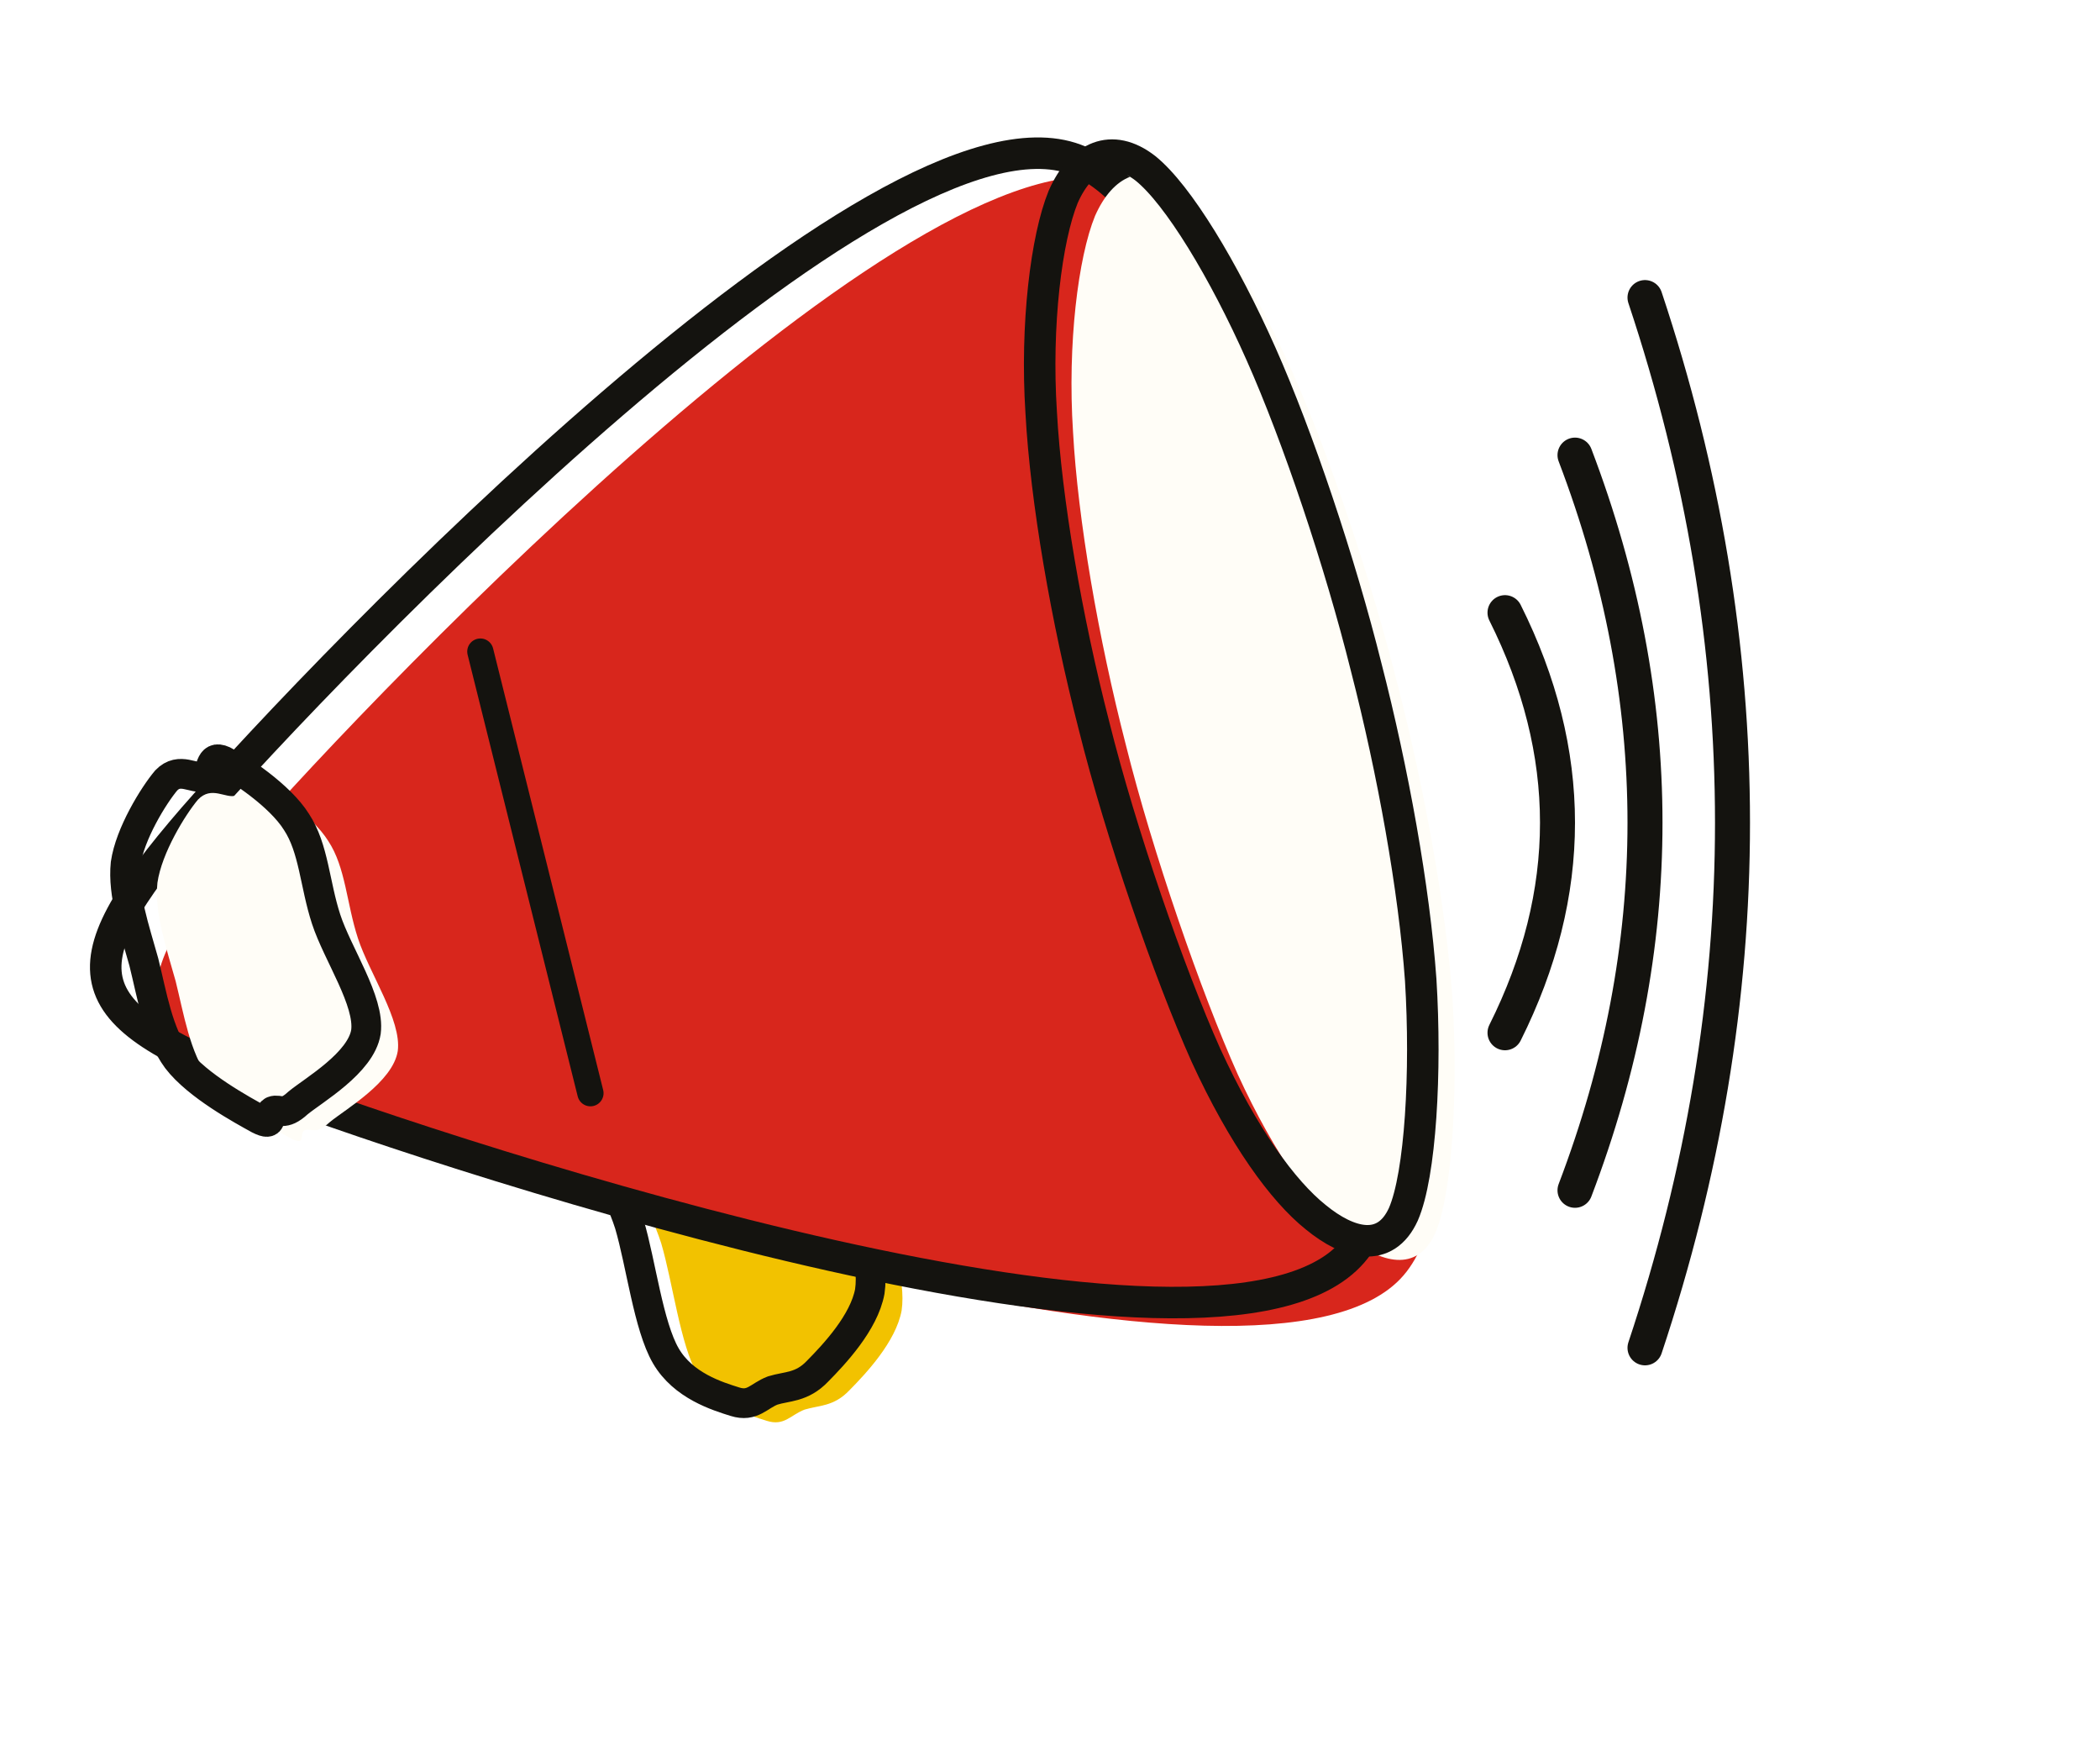
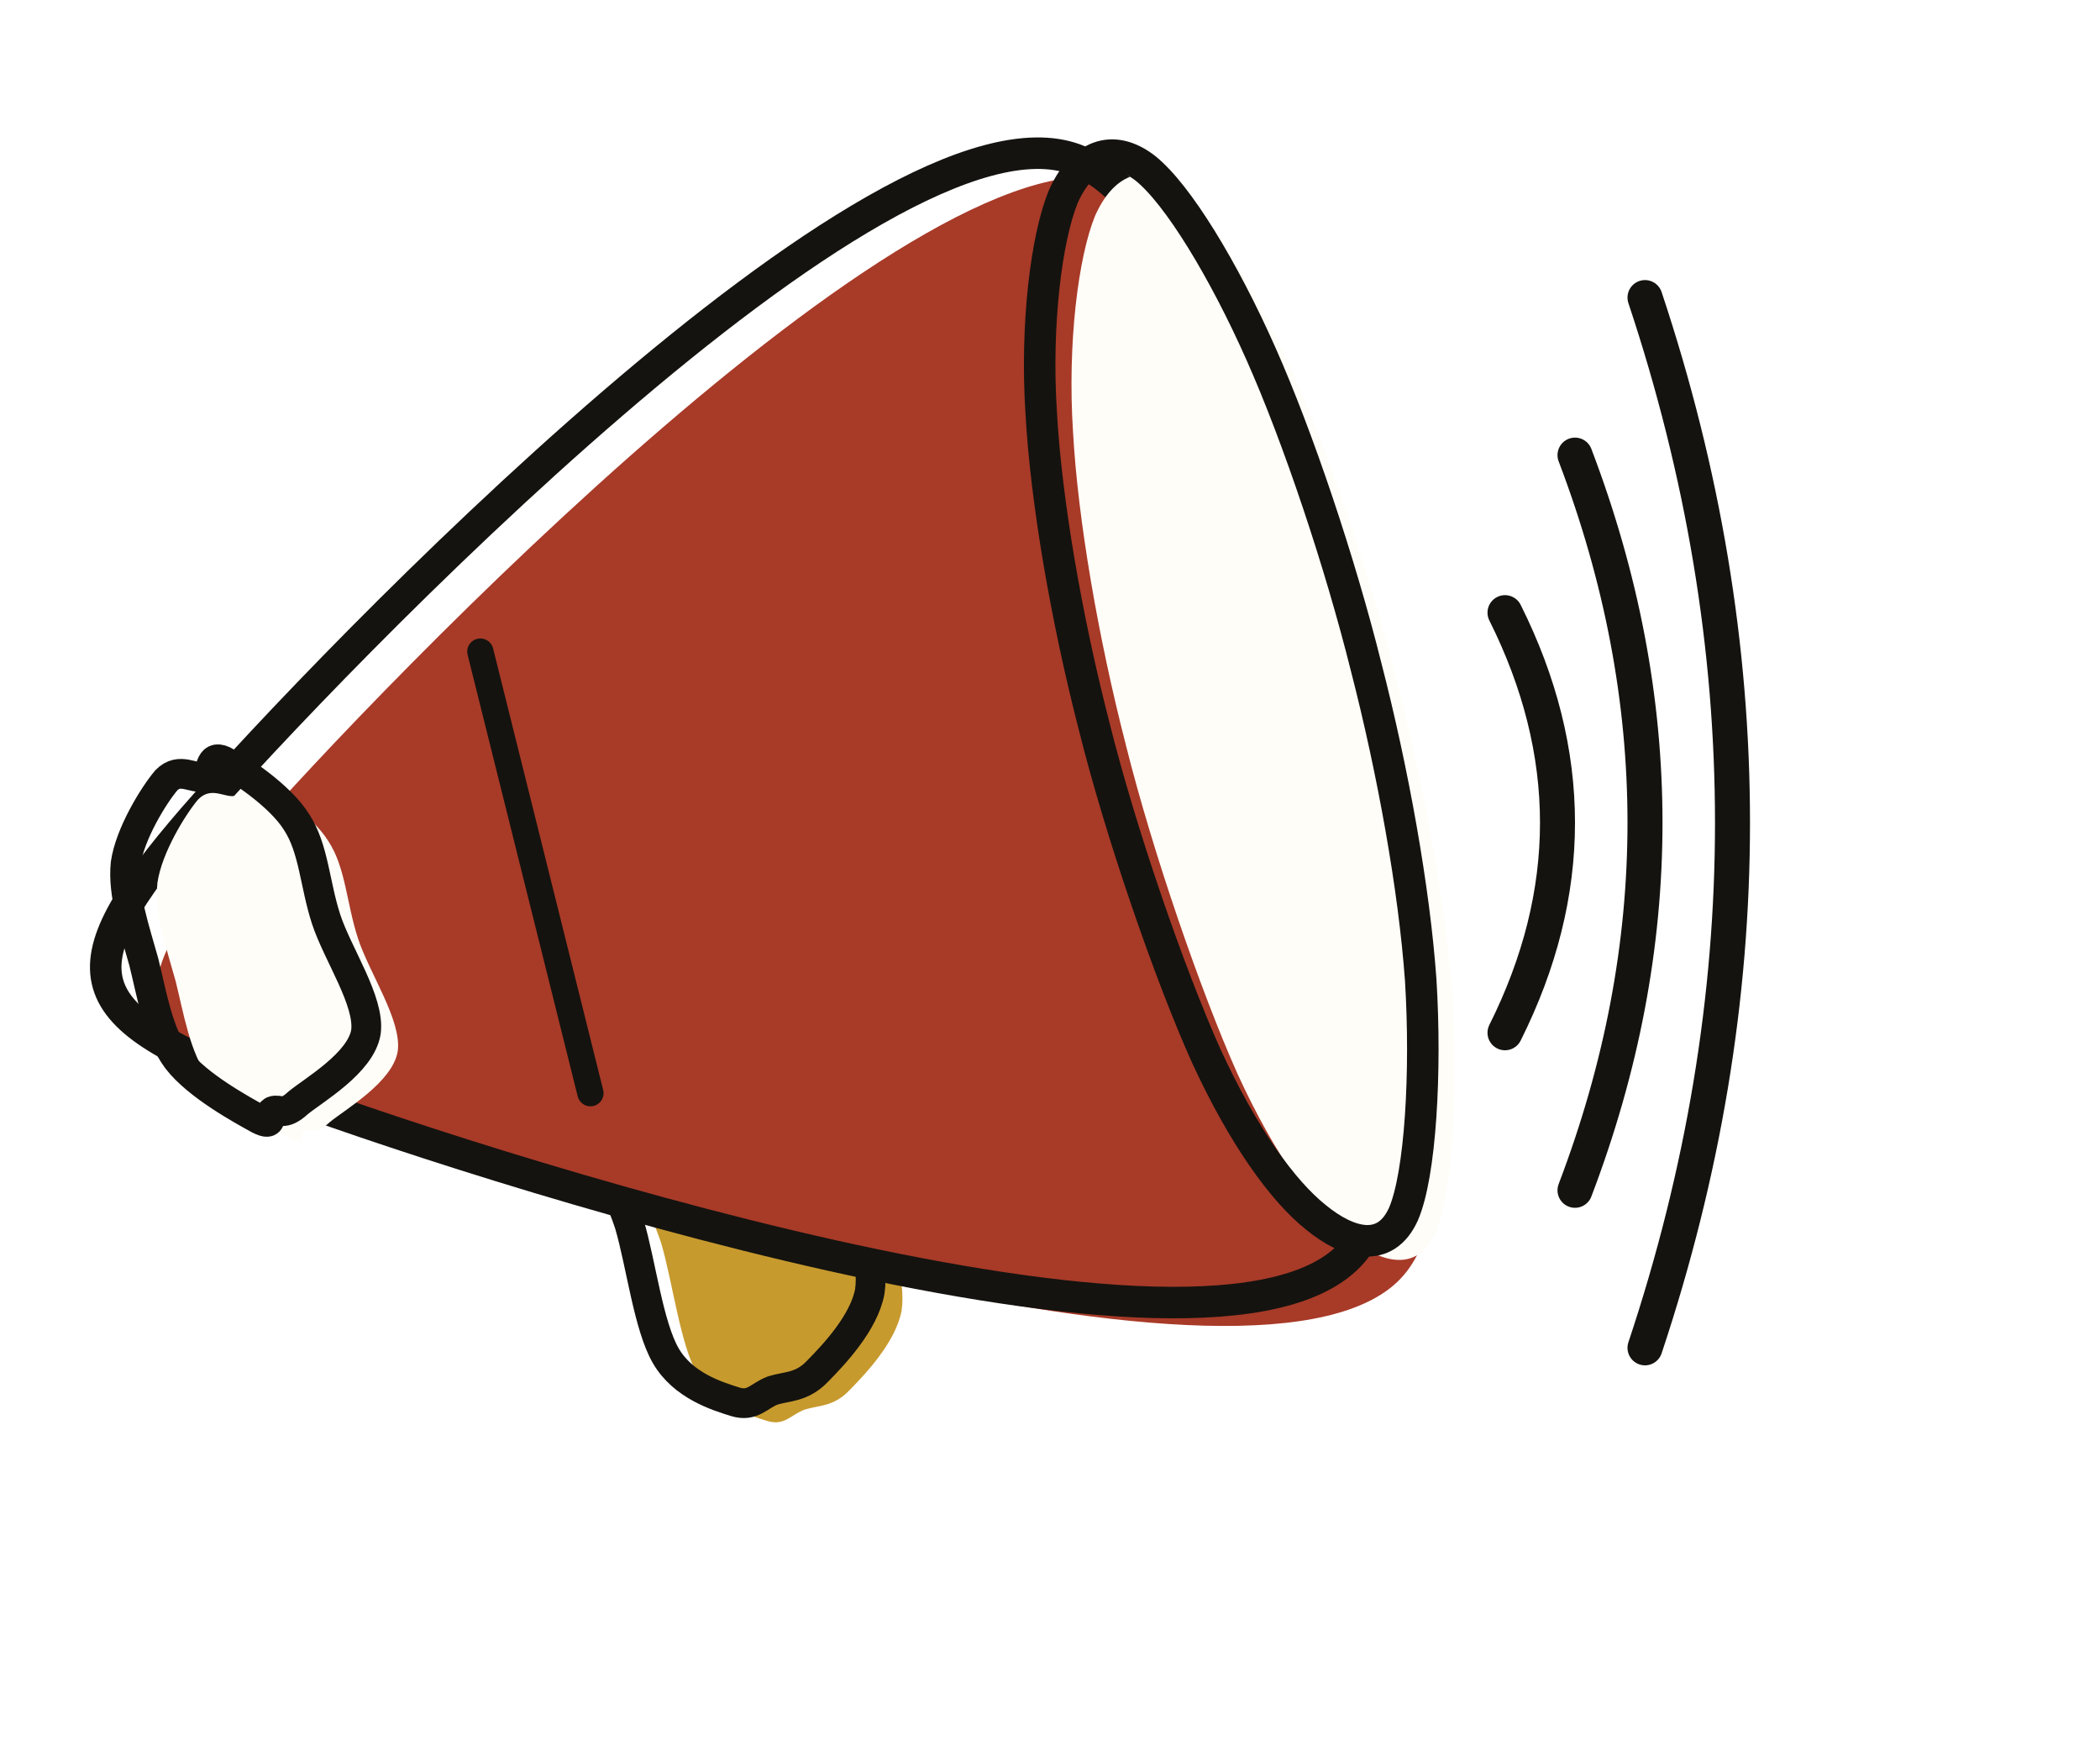
<svg xmlns="http://www.w3.org/2000/svg" width="240" height="200" viewBox="0 0 240 200">
  <g transform="rotate(-14 100 90)">
-     <path d="M68.0,109.9 C70.3,108.3 71.3,109.8 73.1,109.7 C74.9,109.6 76.7,107.7 78.8,109.2 C80.9,110.7 84.6,114.7 85.9,118.6 C87.1,122.6 86.3,128.5 86.3,133.0 C86.2,137.5 86.9,142.3 85.5,145.7 C84.0,149.0 79.8,151.7 77.5,153.1 C75.3,154.5 73.7,153.9 72.0,154.0 C70.3,154.2 69.3,155.3 67.5,154.2 C65.7,153.1 62.2,151.0 61.1,147.2 C60.0,143.4 60.9,136.3 60.7,131.6 C60.4,126.9 58.5,122.6 59.7,119.0 C60.9,115.3 65.8,111.4 68.0,109.9 Z" fill="#F2C200" transform="translate(3,3)" />
+     <path d="M68.0,109.9 C70.3,108.3 71.3,109.8 73.1,109.7 C74.9,109.6 76.7,107.7 78.8,109.2 C80.9,110.7 84.6,114.7 85.9,118.6 C87.1,122.6 86.3,128.5 86.3,133.0 C86.2,137.5 86.9,142.3 85.5,145.7 C84.0,149.0 79.8,151.7 77.5,153.1 C75.3,154.5 73.7,153.9 72.0,154.0 C70.3,154.2 69.3,155.3 67.5,154.2 C65.7,153.1 62.2,151.0 61.1,147.2 C60.0,143.4 60.9,136.3 60.7,131.6 C60.4,126.9 58.5,122.6 59.7,119.0 C60.9,115.3 65.8,111.4 68.0,109.9 Z" fill="#C79A2E" transform="translate(3,3)" />
    <path d="M68.0,109.9 C70.3,108.3 71.3,109.8 73.1,109.7 C74.9,109.6 76.7,107.7 78.8,109.2 C80.9,110.7 84.6,114.7 85.9,118.6 C87.1,122.6 86.3,128.5 86.3,133.0 C86.2,137.5 86.9,142.3 85.5,145.7 C84.0,149.0 79.8,151.7 77.5,153.1 C75.3,154.5 73.7,153.9 72.0,154.0 C70.3,154.2 69.3,155.3 67.5,154.2 C65.7,153.1 62.2,151.0 61.1,147.2 C60.0,143.4 60.9,136.3 60.7,131.6 C60.4,126.9 58.5,122.6 59.7,119.0 C60.9,115.3 65.8,111.4 68.0,109.9 Z" fill="none" stroke="#14130F" stroke-width="3.4" stroke-linecap="round" stroke-linejoin="round" />
-     <path d="M23.6,74.5 C42.8,61.1 120.2,12.5 139.6,25.9 C159.0,39.3 159.3,141.3 140.1,154.7 C120.9,168.2 43.8,119.9 24.4,106.5 C5.0,93.2 4.4,88.0 23.6,74.5 Z" fill="#D8261C" transform="translate(5,4)" />
+     <path d="M23.6,74.5 C42.8,61.1 120.2,12.5 139.6,25.9 C159.0,39.3 159.3,141.3 140.1,154.7 C120.9,168.2 43.8,119.9 24.4,106.5 C5.0,93.2 4.4,88.0 23.6,74.5 Z" fill="#A83A28" transform="translate(5,4)" />
    <path d="M23.6,74.5 C42.8,61.1 120.2,12.5 139.6,25.9 C159.0,39.3 159.3,141.3 140.1,154.7 C120.9,168.2 43.8,119.9 24.4,106.5 C5.0,93.2 4.4,88.0 23.6,74.5 Z" fill="none" stroke="#14130F" stroke-width="3.6" stroke-linecap="round" stroke-linejoin="round" />
    <path d="M21.6,69.6 C23.5,68.4 24.7,70.3 25.9,70.2 C27.0,70.1 27.0,67.8 28.5,69.0 C30.0,70.3 33.8,74.4 34.9,77.8 C36.1,81.2 35.2,85.2 35.5,89.4 C35.8,93.6 38.1,99.7 36.8,103.0 C35.4,106.3 29.4,108.0 27.3,109.0 C25.3,110.1 25.1,109.1 24.3,109.2 C23.5,109.4 24.1,111.1 22.5,109.7 C21.0,108.3 16.6,104.3 15.1,100.8 C13.7,97.4 14.1,93.0 14.1,89.1 C14.0,85.3 13.6,81.0 14.8,77.7 C16.1,74.5 19.8,70.9 21.6,69.6 Z" fill="#FFFDF7" transform="translate(3,3)" />
    <path d="M21.6,69.6 C23.5,68.4 24.7,70.3 25.9,70.2 C27.0,70.1 27.0,67.8 28.5,69.0 C30.0,70.3 33.8,74.4 34.9,77.8 C36.1,81.2 35.2,85.2 35.5,89.4 C35.8,93.6 38.1,99.7 36.8,103.0 C35.4,106.3 29.4,108.0 27.3,109.0 C25.3,110.1 25.1,109.1 24.3,109.2 C23.5,109.4 24.1,111.1 22.5,109.7 C21.0,108.3 16.6,104.3 15.1,100.8 C13.7,97.4 14.1,93.0 14.1,89.1 C14.0,85.3 13.6,81.0 14.8,77.7 C16.1,74.5 19.8,70.9 21.6,69.6 Z" fill="none" stroke="#14130F" stroke-width="3.4" stroke-linecap="round" stroke-linejoin="round" />
    <path d="M157.8,90.2 C157.9,102.5 157.0,116.1 155.2,126.4 C153.3,136.7 149.8,148.0 146.8,151.9 C143.7,155.8 139.9,153.7 137.0,149.8 C134.1,146.0 131.2,138.9 129.3,128.8 C127.5,118.7 126.0,101.8 126.0,89.2 C125.9,76.6 126.9,62.9 128.8,53.0 C130.6,43.1 134.2,33.8 137.2,29.7 C140.3,25.7 144.1,25.0 147.1,28.8 C150.0,32.6 153.0,42.3 154.8,52.6 C156.6,62.8 157.8,77.9 157.8,90.2 Z" fill="#FFFDF7" transform="translate(3,3)" />
    <path d="M157.8,90.2 C157.9,102.5 157.0,116.1 155.2,126.4 C153.3,136.7 149.8,148.0 146.8,151.9 C143.7,155.8 139.9,153.7 137.0,149.8 C134.1,146.0 131.2,138.9 129.3,128.8 C127.5,118.7 126.0,101.8 126.0,89.2 C125.9,76.6 126.9,62.9 128.8,53.0 C130.6,43.1 134.2,33.8 137.2,29.7 C140.3,25.7 144.1,25.0 147.1,28.8 C150.0,32.6 153.0,42.3 154.8,52.6 C156.6,62.8 157.8,77.9 157.8,90.2 Z" fill="none" stroke="#14130F" stroke-width="3.6" stroke-linecap="round" stroke-linejoin="round" />
    <path d="M60,64 L60,116" fill="none" stroke="#14130F" stroke-width="3" stroke-linecap="round" stroke-linejoin="round" />
  </g>
  <path d="M172,70 q12,24 0,48" fill="none" stroke="#14130F" stroke-width="4" stroke-linecap="round" stroke-linejoin="round" />
  <path d="M180,52 q16,42 0,84" fill="none" stroke="#14130F" stroke-width="4" stroke-linecap="round" stroke-linejoin="round" />
  <path d="M188,34 q20,60 0,120" fill="none" stroke="#14130F" stroke-width="4" stroke-linecap="round" stroke-linejoin="round" />
</svg>
